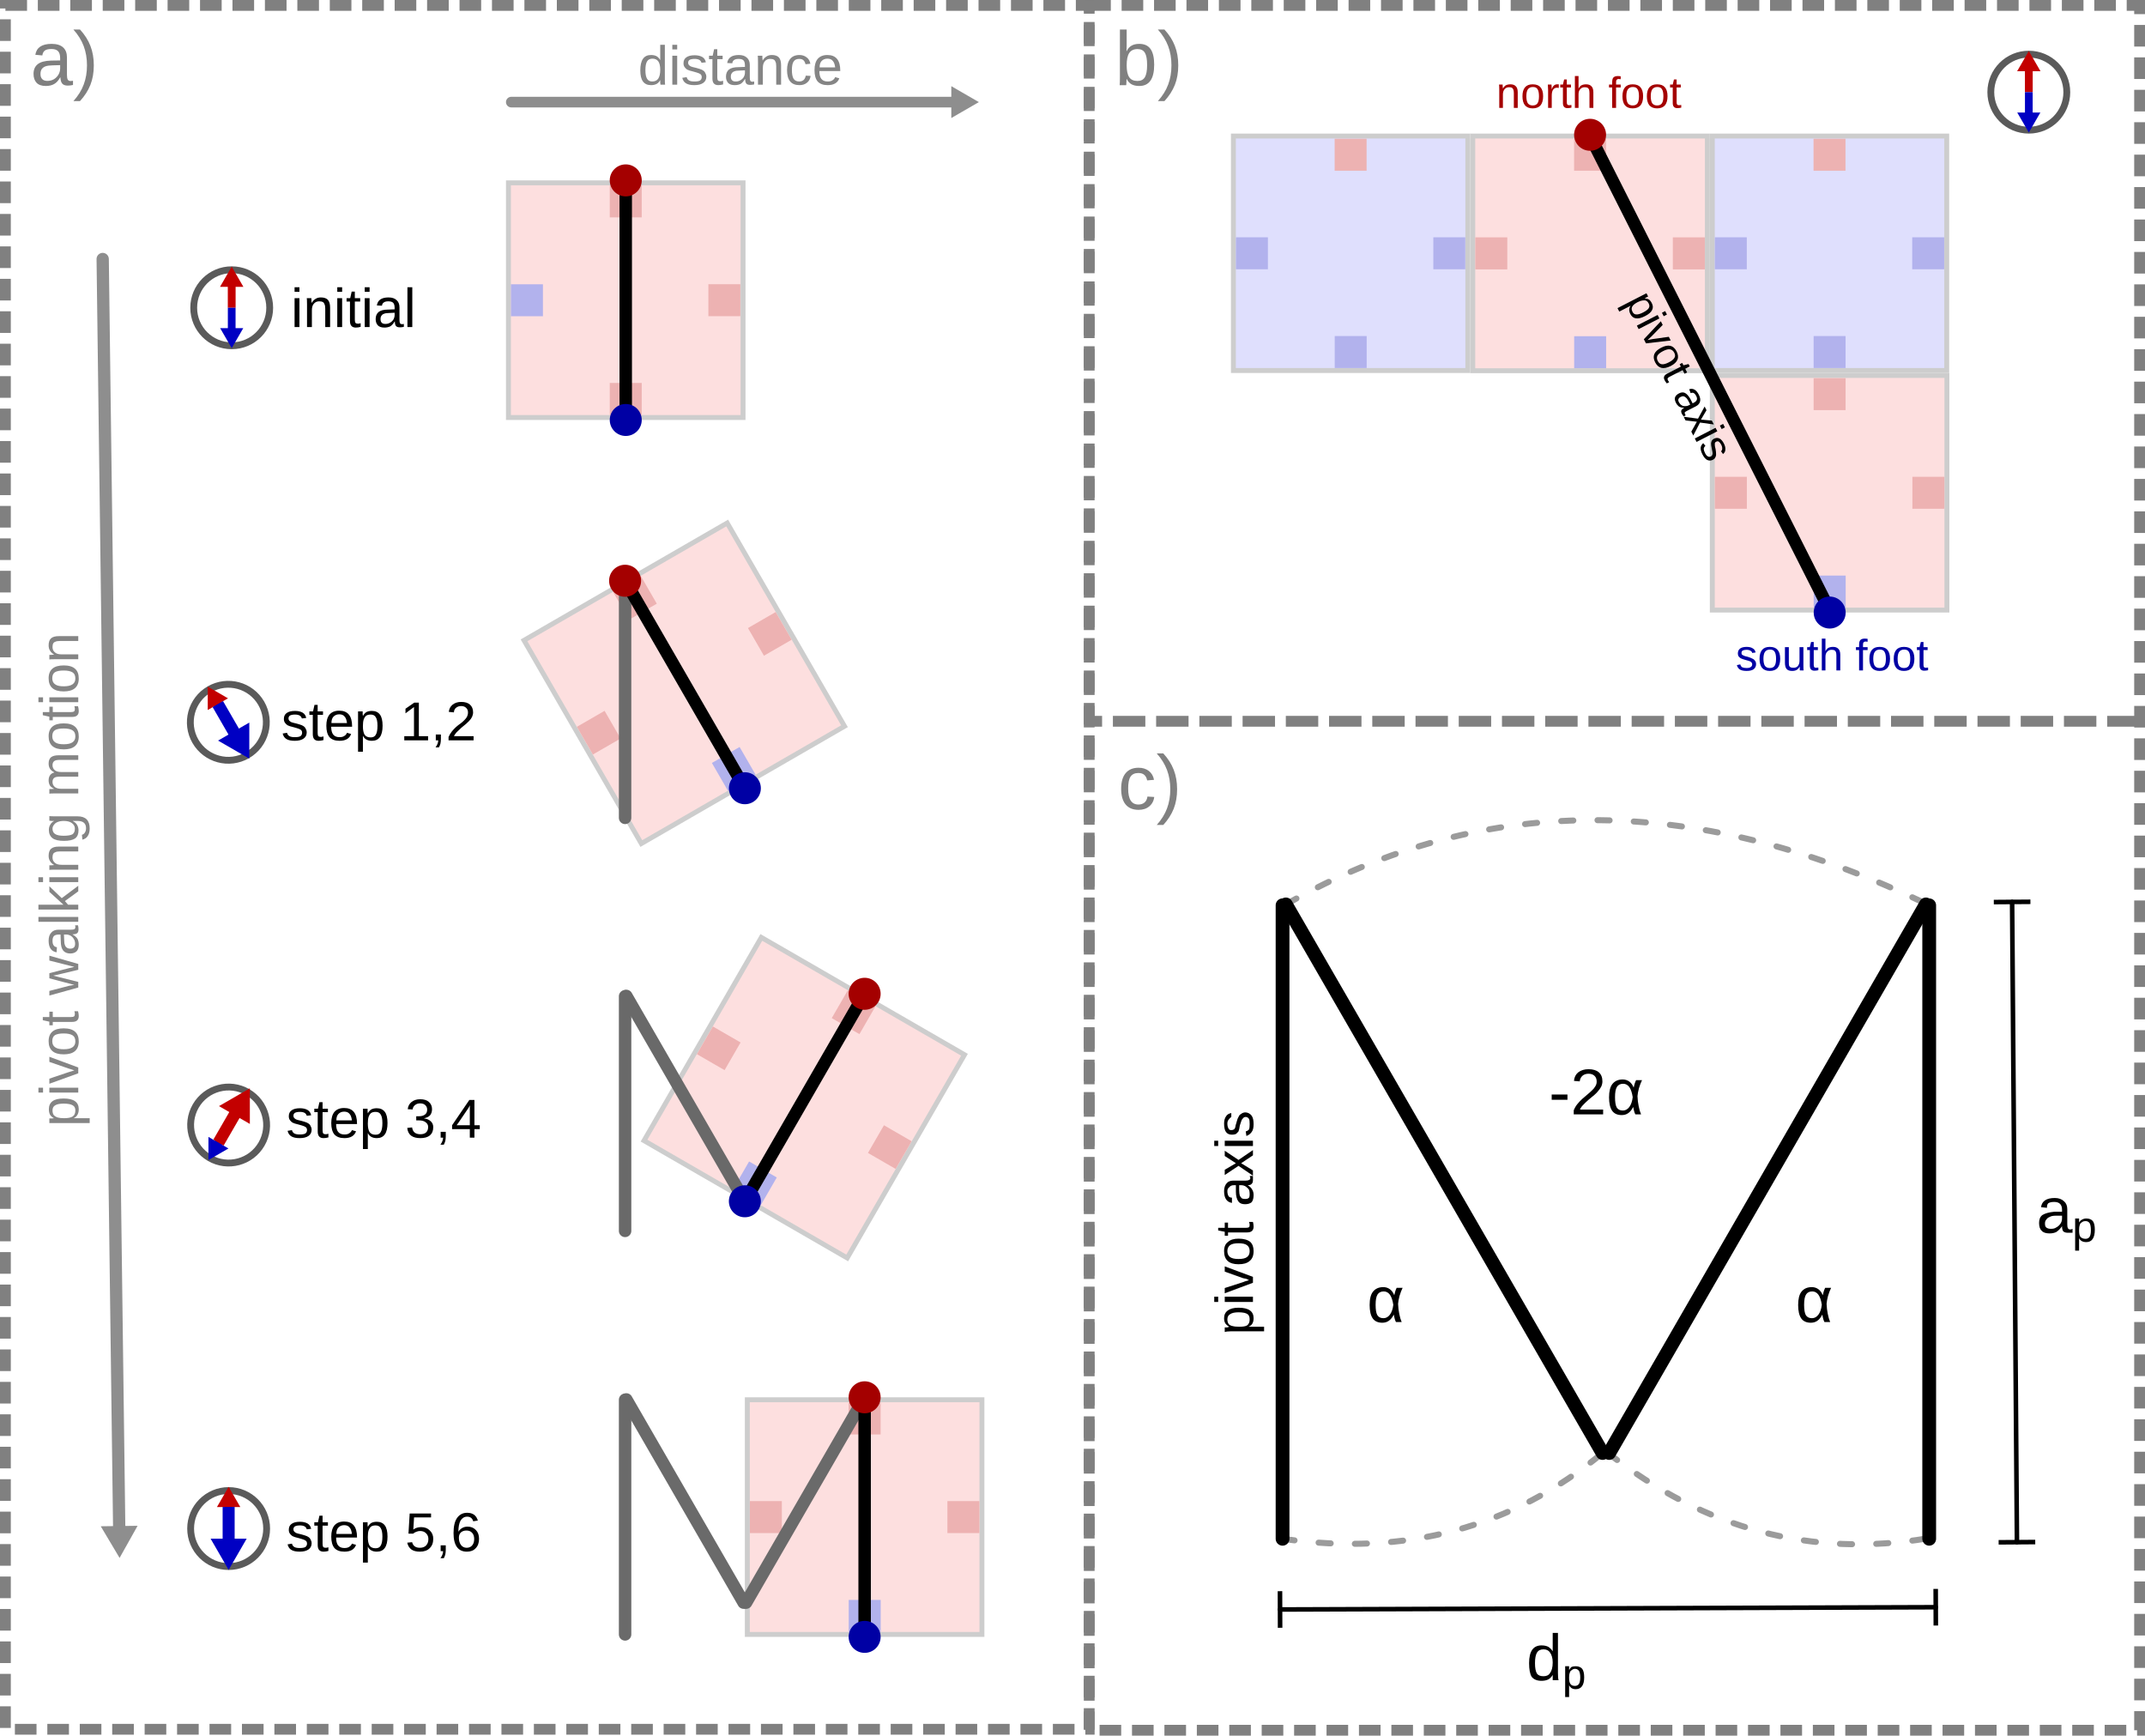
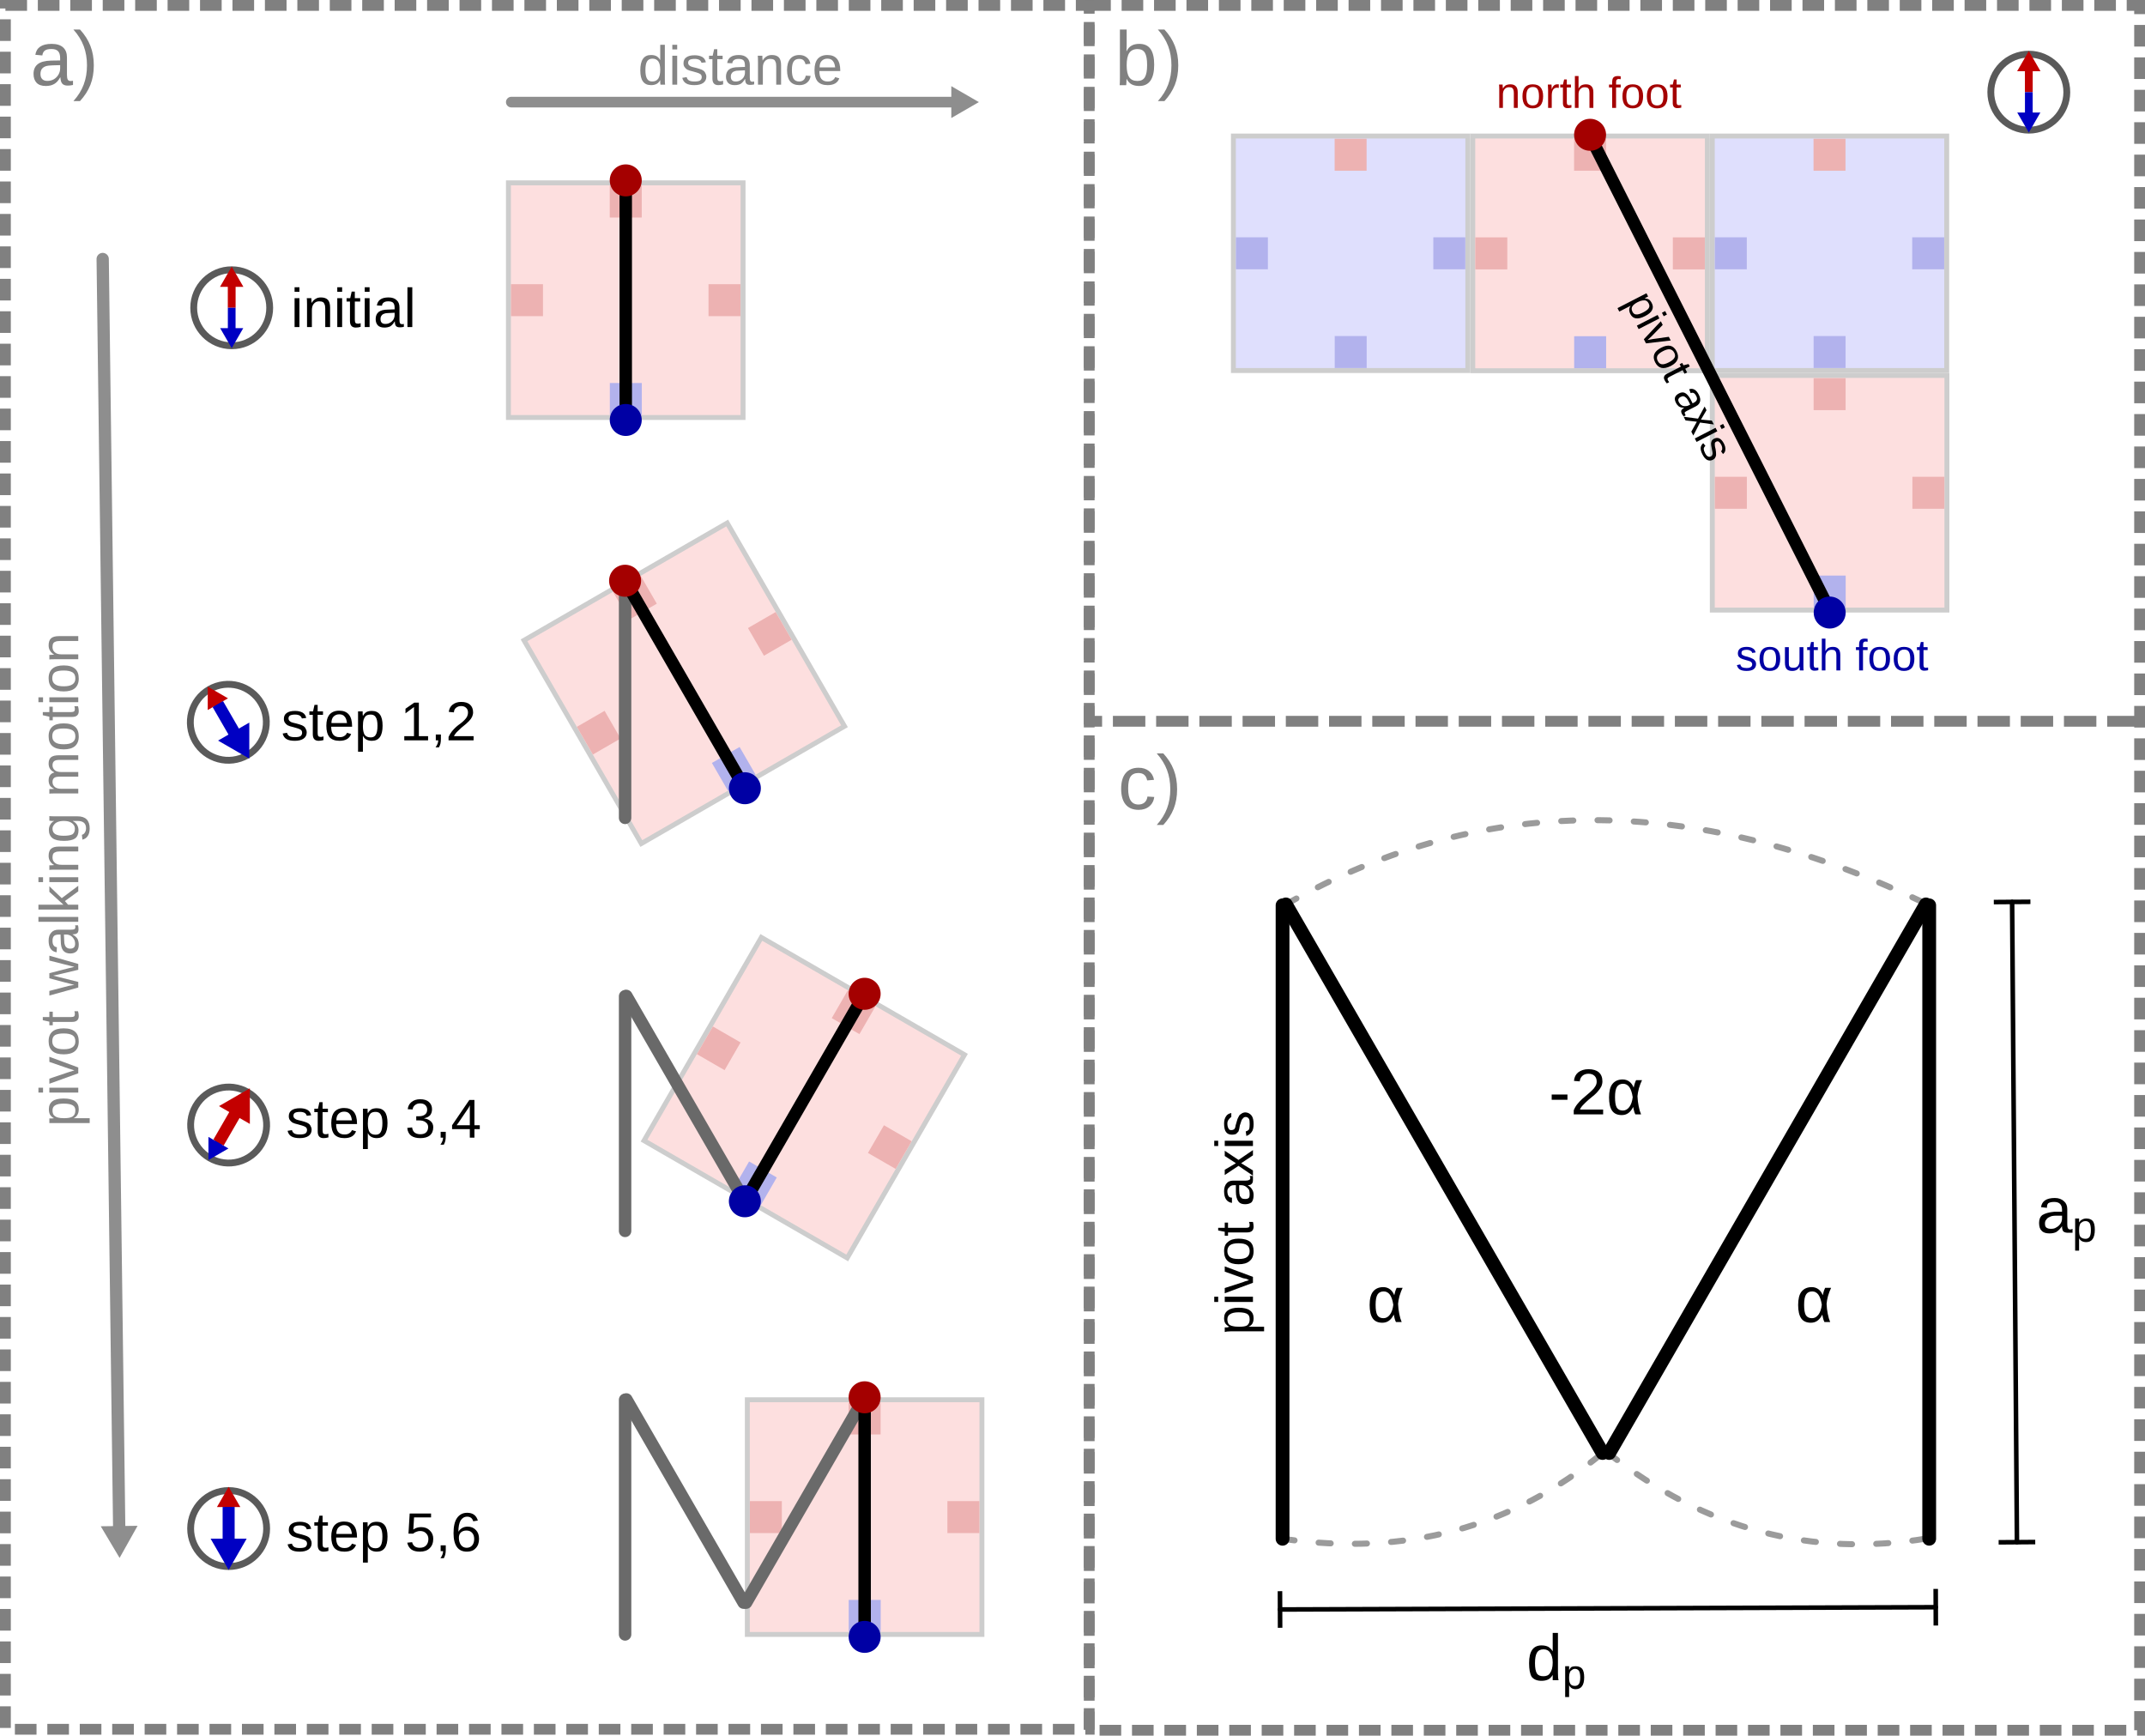
<svg xmlns="http://www.w3.org/2000/svg" width="137.941mm" height="111.6mm" viewBox="0 0 137.941 111.6" version="1.1" id="svg582">
  <defs id="defs579">
    <marker style="overflow:visible" id="marker39533" refX="0" refY="0" orient="auto" markerWidth="1" markerHeight="8" viewBox="0 0 1 8" preserveAspectRatio="xMidYMid">
      <path style="fill:none;stroke:context-stroke;stroke-width:1" d="M 0,4 V -4" id="path39531" />
    </marker>
    <marker style="overflow:visible" id="TriangleStart" refX="0" refY="0" orient="auto-start-reverse" markerWidth="2.595" markerHeight="3" viewBox="0 0 5.324 6.155" preserveAspectRatio="xMidYMid">
      <path transform="scale(0.5)" style="fill:context-stroke;fill-rule:evenodd;stroke:context-stroke;stroke-width:1pt" d="M 5.77,0 -2.88,5 V -5 Z" id="path135" />
    </marker>
    <marker style="overflow:visible" id="TriangleStart-1" refX="0" refY="0" orient="auto-start-reverse" markerWidth="3" markerHeight="3" viewBox="0 0 5.324 6.155" preserveAspectRatio="xMidYMid">
      <path transform="scale(0.5)" style="fill:context-stroke;fill-rule:evenodd;stroke:context-stroke;stroke-width:1pt" d="M 5.77,0 -2.88,5 V -5 Z" id="path135-2" />
    </marker>
    <marker style="overflow:visible" id="TriangleStart-3" refX="0" refY="0" orient="auto-start-reverse" markerWidth="3" markerHeight="3" viewBox="0 0 5.324 6.155" preserveAspectRatio="xMidYMid">
      <path transform="scale(0.5)" style="fill:context-stroke;fill-rule:evenodd;stroke:context-stroke;stroke-width:1pt" d="M 5.77,0 -2.88,5 V -5 Z" id="path135-6" />
    </marker>
    <marker style="overflow:visible" id="TriangleStart-1-7" refX="0" refY="0" orient="auto-start-reverse" markerWidth="3" markerHeight="3" viewBox="0 0 5.324 6.155" preserveAspectRatio="xMidYMid">
      <path transform="scale(0.5)" style="fill:context-stroke;fill-rule:evenodd;stroke:context-stroke;stroke-width:1pt" d="M 5.77,0 -2.88,5 V -5 Z" id="path135-2-5" />
    </marker>
    <marker style="overflow:visible" id="TriangleStart-3-9" refX="0" refY="0" orient="auto-start-reverse" markerWidth="3" markerHeight="3" viewBox="0 0 5.324 6.155" preserveAspectRatio="xMidYMid">
      <path transform="scale(0.5)" style="fill:context-stroke;fill-rule:evenodd;stroke:context-stroke;stroke-width:1pt" d="M 5.77,0 -2.88,5 V -5 Z" id="path135-6-1" />
    </marker>
    <marker style="overflow:visible" id="TriangleStart-1-7-2" refX="0" refY="0" orient="auto-start-reverse" markerWidth="3" markerHeight="3" viewBox="0 0 5.324 6.155" preserveAspectRatio="xMidYMid">
      <path transform="scale(0.5)" style="fill:context-stroke;fill-rule:evenodd;stroke:context-stroke;stroke-width:1pt" d="M 5.77,0 -2.88,5 V -5 Z" id="path135-2-5-7" />
    </marker>
    <marker style="overflow:visible" id="TriangleStart-1-7-25" refX="0" refY="0" orient="auto-start-reverse" markerWidth="3" markerHeight="3" viewBox="0 0 5.324 6.155" preserveAspectRatio="xMidYMid">
      <path transform="scale(0.5)" style="fill:context-stroke;fill-rule:evenodd;stroke:context-stroke;stroke-width:1pt" d="M 5.77,0 -2.88,5 V -5 Z" id="path135-2-5-4" />
    </marker>
    <marker style="overflow:visible" id="TriangleStart-3-7" refX="0" refY="0" orient="auto-start-reverse" markerWidth="3" markerHeight="3" viewBox="0 0 5.324 6.155" preserveAspectRatio="xMidYMid">
      <path transform="scale(0.5)" style="fill:context-stroke;fill-rule:evenodd;stroke:context-stroke;stroke-width:1pt" d="M 5.77,0 -2.88,5 V -5 Z" id="path135-6-4" />
    </marker>
    <marker style="overflow:visible" id="TriangleStart-0" refX="0" refY="0" orient="auto-start-reverse" markerWidth="2.595" markerHeight="3" viewBox="0 0 5.324 6.155" preserveAspectRatio="xMidYMid">
      <path transform="scale(0.5)" style="fill:context-stroke;fill-rule:evenodd;stroke:context-stroke;stroke-width:1pt" d="M 5.77,0 -2.88,5 V -5 Z" id="path135-7" />
    </marker>
    <marker style="overflow:visible" id="TriangleStart-1-8" refX="0" refY="0" orient="auto-start-reverse" markerWidth="3" markerHeight="3" viewBox="0 0 5.324 6.155" preserveAspectRatio="xMidYMid">
      <path transform="scale(0.5)" style="fill:context-stroke;fill-rule:evenodd;stroke:context-stroke;stroke-width:1pt" d="M 5.77,0 -2.88,5 V -5 Z" id="path135-2-6" />
    </marker>
    <rect x="575.823" y="8.122" width="28.757" height="30.628" id="rect14254-8-0" />
    <rect x="575.823" y="8.122" width="28.757" height="30.628" id="rect14254-8-0-7" />
    <rect x="575.823" y="8.122" width="28.757" height="30.628" id="rect14254-8-0-1" />
  </defs>
  <g id="layer1" style="opacity:1" transform="translate(-8.404208,10.74582)">
    <g id="g42631" transform="translate(-4.196447,-1.668381)">
      <g id="g5956" style="display:inline;opacity:1" transform="translate(70.56144,-35.02128)">
        <g id="g4746-9-1-2-0" transform="rotate(90,44.15202,46.81101)" style="opacity:0.302">
          <g id="g3873-5-36-9-6-9" transform="matrix(0,-0.2719861,0.2719861,0,29.17056,44.81489)">
            <rect style="fill:#9696fa;fill-opacity:1;stroke:#5a5a5a;stroke-width:1.165;stroke-opacity:1" id="rect234-3-0-4-6-1" width="55.428" height="55.428" x="22.082" y="10.522" />
            <rect style="fill:#c30000;fill-opacity:1;stroke:#c30000;stroke-width:1.165;stroke-opacity:1" id="rect1102-5-6-7-4-7" width="6.393" height="6.393" x="46.6" y="11.737" />
            <rect style="fill:#0000c3;fill-opacity:1;stroke:#0000c3;stroke-width:1.165;stroke-opacity:1" id="rect1102-3-6-2-8-9-7" width="6.393" height="6.393" x="23.264" y="35.04" />
            <rect style="fill:#0000c3;fill-opacity:1;stroke:#0100c3;stroke-width:1.165;stroke-opacity:1" id="rect1102-3-7-2-6-4-5-1" width="6.393" height="6.393" x="46.619" y="58.384" />
            <rect style="fill:#0000c3;fill-opacity:1;stroke:#0000c3;stroke-width:1.165;stroke-opacity:1" id="rect1102-6-9-1-5-0-1" width="6.393" height="6.393" x="69.933" y="35.04" />
          </g>
          <g id="g3873-5-3-8-0-4-5" transform="matrix(0,-0.2719861,0.2719861,0,29.17056,75.61178)">
            <rect style="fill:#9696fa;fill-opacity:1;stroke:#5a5a5a;stroke-width:1.165;stroke-opacity:1" id="rect234-3-6-7-3-8-9" width="55.428" height="55.428" x="22.082" y="10.522" />
            <rect style="fill:#c30000;fill-opacity:1;stroke:#c30000;stroke-width:1.165;stroke-opacity:1" id="rect1102-5-7-9-6-7-7" width="6.393" height="6.393" x="46.6" y="11.737" />
            <rect style="fill:#0000c3;fill-opacity:1;stroke:#0000c3;stroke-width:1.165;stroke-opacity:1" id="rect1102-3-6-5-2-1-1-7" width="6.393" height="6.393" x="23.264" y="35.04" />
            <rect style="fill:#0000c3;fill-opacity:1;stroke:#0100c3;stroke-width:1.165;stroke-opacity:1" id="rect1102-3-7-2-3-0-0-7-6" width="6.393" height="6.393" x="46.619" y="58.384" />
            <rect style="fill:#0000c3;fill-opacity:1;stroke:#0000c3;stroke-width:1.165;stroke-opacity:1" id="rect1102-6-9-5-2-6-2-7" width="6.393" height="6.393" x="69.933" y="35.04" />
          </g>
          <g id="g3873-3-3-7-3" transform="matrix(0,-0.2721945,0.2721945,0,44.56103,44.81937)">
            <rect style="fill:#fa9696;fill-opacity:1;stroke:#5a5a5a;stroke-width:1.165;stroke-opacity:1" id="rect234-7-2-2-6" width="55.428" height="55.428" x="22.082" y="10.522" />
            <rect style="fill:#c30000;fill-opacity:1;stroke:#c30000;stroke-width:1.165;stroke-opacity:1" id="rect1102-59-0-2-5" width="6.392" height="6.392" x="46.602" y="11.74" />
            <rect style="fill:#c30000;fill-opacity:1;stroke:#c30000;stroke-width:1.165;stroke-opacity:1" id="rect1102-3-2-6-6-6" width="6.392" height="6.392" x="23.267" y="35.042" />
            <rect style="fill:#0000c3;fill-opacity:1;stroke:#0100c3;stroke-width:1.165;stroke-opacity:1" id="rect1102-3-7-28-1-1-3" width="6.392" height="6.392" x="46.62" y="58.384" />
            <rect style="fill:#c30000;fill-opacity:1;stroke:#c30000;stroke-width:1.165;stroke-opacity:1" id="rect1102-6-97-5-0-9" width="6.392" height="6.392" x="69.934" y="35.042" />
          </g>
          <g id="g3873-6-3-5-6-4" transform="matrix(0,-0.2721945,0.2721945,0,29.16848,60.22371)">
            <rect style="fill:#fa9696;fill-opacity:1;stroke:#5a5a5a;stroke-width:1.165;stroke-opacity:1" id="rect234-2-6-4-1-8" width="55.428" height="55.428" x="22.082" y="10.522" />
            <rect style="fill:#c30000;fill-opacity:1;stroke:#c30000;stroke-width:1.165;stroke-opacity:1" id="rect1102-9-1-7-5-1" width="6.392" height="6.392" x="46.602" y="11.74" />
            <rect style="fill:#c30000;fill-opacity:1;stroke:#c30000;stroke-width:1.165;stroke-opacity:1" id="rect1102-3-1-2-6-9-2" width="6.392" height="6.392" x="23.267" y="35.042" />
            <rect style="fill:#0000c3;fill-opacity:1;stroke:#0100c3;stroke-width:1.165;stroke-opacity:1" id="rect1102-3-7-27-9-5-4-9" width="6.392" height="6.392" x="46.62" y="58.384" />
            <rect style="fill:#c30000;fill-opacity:1;stroke:#c30000;stroke-width:1.165;stroke-opacity:1" id="rect1102-6-0-3-6-9-3" width="6.392" height="6.392" x="69.934" y="35.042" />
          </g>
        </g>
        <g id="g5619">
          <path style="opacity:1;fill:none;fill-opacity:1;stroke:#000000;stroke-width:0.8;stroke-dasharray:none;stroke-opacity:1" d="M 44.294,34.692 59.698,65.171" id="path5611" />
          <circle style="opacity:1;fill:#0000a4;fill-opacity:1;stroke:none;stroke-width:0;stroke-dasharray:none" id="path3055-9-2" cx="59.703" cy="65.33" r="1.028" />
          <circle style="opacity:1;fill:#a40000;fill-opacity:1;stroke:none;stroke-width:0;stroke-dasharray:none" id="path3055-1" cx="44.294" cy="34.611" r="1.028" />
        </g>
      </g>
      <g id="g6699-8" transform="matrix(0.376992,0,0,0.376992,135.1898,-9.562228)">
        <circle style="fill:none;fill-opacity:1;stroke:#5a5a5a;stroke-width:1.165;stroke-opacity:1" id="path5840-8" cx="20.902" cy="17.005" r="6.482" />
        <path style="fill:none;fill-opacity:1;stroke:#c30000;stroke-width:1.33;stroke-dasharray:none;stroke-opacity:1;marker-start:url(#TriangleStart-0)" d="m 20.902,12.287 c 0,4.718 0,4.718 0,4.718" id="path6019-4" />
        <path style="fill:none;fill-opacity:1;stroke:#0000c3;stroke-width:1.315;stroke-dasharray:none;stroke-opacity:1;marker-start:url(#TriangleStart-1-8)" d="m 20.902,21.615 c 0,-4.61 0,-4.61 0,-4.61" id="path6019-7-3" />
      </g>
      <text xml:space="preserve" style="font-style:normal;font-variant:normal;font-weight:normal;font-stretch:normal;font-size:2.822px;font-family:Arial;-inkscape-font-specification:'Arial, Normal';font-variant-ligatures:normal;font-variant-caps:normal;font-variant-numeric:normal;font-variant-east-asian:normal;opacity:1;fill:#000000;fill-opacity:1;stroke:#8b8b8b;stroke-width:0;stroke-linecap:round;stroke-dasharray:none;stroke-opacity:1" x="62.64" y="-99.425" id="text36368-7-2" transform="rotate(62.81483)">
        <tspan id="tspan36366-1-7" style="font-style:normal;font-variant:normal;font-weight:normal;font-stretch:normal;font-size:2.822px;font-family:Arial;-inkscape-font-specification:'Arial, Normal';font-variant-ligatures:normal;font-variant-caps:normal;font-variant-numeric:normal;font-variant-east-asian:normal;fill:#000000;fill-opacity:1;stroke-width:0" x="62.64" y="-99.425">pivot axis</tspan>
      </text>
      <text xml:space="preserve" style="font-style:normal;font-variant:normal;font-weight:normal;font-stretch:normal;font-size:2.822px;font-family:Arial;-inkscape-font-specification:'Arial, Normal';font-variant-ligatures:normal;font-variant-caps:normal;font-variant-numeric:normal;font-variant-east-asian:normal;fill:#a40000;fill-opacity:1;stroke:#8b8b8b;stroke-width:0;stroke-linecap:round;stroke-dasharray:none;stroke-opacity:1" x="108.811" y="-2.141" id="text36368-7-26">
        <tspan id="tspan36366-1-1" style="font-style:normal;font-variant:normal;font-weight:normal;font-stretch:normal;font-size:2.822px;font-family:Arial;-inkscape-font-specification:'Arial, Normal';font-variant-ligatures:normal;font-variant-caps:normal;font-variant-numeric:normal;font-variant-east-asian:normal;fill:#a40000;fill-opacity:1;stroke-width:0" x="108.811" y="-2.141">north foot</tspan>
      </text>
      <text xml:space="preserve" style="font-style:normal;font-variant:normal;font-weight:normal;font-stretch:normal;font-size:2.822px;font-family:Arial;-inkscape-font-specification:'Arial, Normal';font-variant-ligatures:normal;font-variant-caps:normal;font-variant-numeric:normal;font-variant-east-asian:normal;fill:#0000a4;fill-opacity:1;stroke:#8b8b8b;stroke-width:0;stroke-linecap:round;stroke-dasharray:none;stroke-opacity:1" x="124.22" y="34.03" id="text36368-7-26-0">
        <tspan id="tspan36366-1-1-6" style="font-style:normal;font-variant:normal;font-weight:normal;font-stretch:normal;font-size:2.822px;font-family:Arial;-inkscape-font-specification:'Arial, Normal';font-variant-ligatures:normal;font-variant-caps:normal;font-variant-numeric:normal;font-variant-east-asian:normal;fill:#0000a4;fill-opacity:1;stroke-width:0" x="124.22" y="34.03">south foot</tspan>
      </text>
    </g>
    <rect style="opacity:1;fill:none;stroke:#808080;stroke-width:0.695;stroke-dasharray:1.391, 0.695;stroke-dashoffset:0;stroke-opacity:1" id="rect6196" width="69.697" height="110.841" x="8.752" y="-10.398" ry="0" />
    <g id="g42887">
      <g id="g5769" transform="translate(4.350742,4.153803)">
-         <g id="g3873-6-3-5-6-4-3" transform="matrix(0,0.2721945,-0.2721945,0,54.70184,-9.152888)" style="opacity:0.302">
+         <g id="g3873-6-3-5-6-4-3" transform="matrix(0.2721945,0,0,0.2721945,30.73975,-6.006352)" style="opacity:0.302">
          <rect style="fill:#fa9696;fill-opacity:1;stroke:#5a5a5a;stroke-width:1.165;stroke-opacity:1" id="rect234-2-6-4-1-8-6" width="55.428" height="55.428" x="22.082" y="10.522" />
          <rect style="fill:#c30000;fill-opacity:1;stroke:#c30000;stroke-width:1.165;stroke-opacity:1" id="rect1102-9-1-7-5-1-7" width="6.392" height="6.392" x="46.602" y="11.74" />
          <rect style="fill:#c30000;fill-opacity:1;stroke:#c30000;stroke-width:1.165;stroke-opacity:1" id="rect1102-3-1-2-6-9-2-5" width="6.392" height="6.392" x="23.267" y="35.042" />
          <rect style="fill:#0000c3;fill-opacity:1;stroke:#0100c3;stroke-width:1.165;stroke-opacity:1" id="rect1102-3-7-27-9-5-4-9-3" width="6.392" height="6.392" x="46.62" y="58.384" />
          <rect style="fill:#c30000;fill-opacity:1;stroke:#c30000;stroke-width:1.165;stroke-opacity:1" id="rect1102-6-0-3-6-9-3-5" width="6.392" height="6.392" x="69.934" y="35.042" />
        </g>
        <g id="g5609" style="display:inline;stroke-width:0.8;stroke-dasharray:none">
          <path style="opacity:1;fill:none;fill-opacity:1;stroke:#000000;stroke-width:0.8;stroke-dasharray:none;stroke-opacity:1" d="M 42.722,16.979 V 32.066" id="path4305" transform="translate(1.571937,-20.12079)" />
          <circle style="opacity:1;fill:#0000a4;fill-opacity:1;stroke:none;stroke-width:0.8;stroke-dasharray:none" id="path3055-9" cx="44.294" cy="12.104" r="1.028" />
          <circle style="opacity:1;fill:#a40000;fill-opacity:1;stroke:none;stroke-width:0.8;stroke-dasharray:none" id="path3055" cx="44.294" cy="-3.301" r="1.029" />
        </g>
      </g>
      <g id="g5769-2" transform="translate(4.30896,29.89691)">
        <g id="g3873-6-3-5-6-4-3-5" transform="matrix(0.2357274,-0.1360973,0.1360973,0.2357274,31.15694,1.054445)" style="opacity:0.302">
          <rect style="fill:#fa9696;fill-opacity:1;stroke:#5a5a5a;stroke-width:1.165;stroke-opacity:1" id="rect234-2-6-4-1-8-6-4" width="55.428" height="55.428" x="22.082" y="10.522" />
          <rect style="fill:#c30000;fill-opacity:1;stroke:#c30000;stroke-width:1.165;stroke-opacity:1" id="rect1102-9-1-7-5-1-7-7" width="6.392" height="6.392" x="46.602" y="11.74" />
          <rect style="fill:#c30000;fill-opacity:1;stroke:#c30000;stroke-width:1.165;stroke-opacity:1" id="rect1102-3-1-2-6-9-2-5-4" width="6.392" height="6.392" x="23.267" y="35.042" />
          <rect style="fill:#0000c3;fill-opacity:1;stroke:#0100c3;stroke-width:1.165;stroke-opacity:1" id="rect1102-3-7-27-9-5-4-9-3-4" width="6.392" height="6.392" x="46.62" y="58.384" />
          <rect style="fill:#c30000;fill-opacity:1;stroke:#c30000;stroke-width:1.165;stroke-opacity:1" id="rect1102-6-0-3-6-9-3-5-3" width="6.392" height="6.392" x="69.934" y="35.042" />
        </g>
        <path style="display:inline;opacity:1;fill:none;fill-opacity:1;stroke:#6b6b6b;stroke-width:0.8;stroke-linecap:round;stroke-dasharray:none;stroke-opacity:1" d="M 42.722,16.979 V 32.066" id="path4305-7" transform="translate(1.571937,-20.12079)" />
        <g id="g5609-0-8" style="display:inline;stroke-width:0.8;stroke-dasharray:none" transform="rotate(-30,44.29363,-3.300751)">
          <path style="opacity:1;fill:none;fill-opacity:1;stroke:#000000;stroke-width:0.8;stroke-dasharray:none;stroke-opacity:1" d="M 42.722,16.979 V 32.066" id="path4305-7-8" transform="translate(1.571937,-20.12079)" />
          <circle style="opacity:1;fill:#0000a4;fill-opacity:1;stroke:none;stroke-width:0.8;stroke-dasharray:none" id="path3055-9-8-4" cx="44.294" cy="12.104" r="1.028" />
          <circle style="opacity:1;fill:#a40000;fill-opacity:1;stroke:none;stroke-width:0.8;stroke-dasharray:none" id="path3055-6-3" cx="44.294" cy="-3.301" r="1.029" />
        </g>
      </g>
      <g id="g5769-2-0" transform="translate(4.30896,56.4541)">
        <g id="g3873-6-3-5-6-4-3-5-4" transform="matrix(0.2357274,0.1360973,-0.1360973,0.2357274,49.28194,-12.41065)" style="opacity:0.302">
          <rect style="fill:#fa9696;fill-opacity:1;stroke:#5a5a5a;stroke-width:1.165;stroke-opacity:1" id="rect234-2-6-4-1-8-6-4-8" width="55.428" height="55.428" x="22.082" y="10.522" />
          <rect style="fill:#c30000;fill-opacity:1;stroke:#c30000;stroke-width:1.165;stroke-opacity:1" id="rect1102-9-1-7-5-1-7-7-7" width="6.392" height="6.392" x="46.602" y="11.74" />
          <rect style="fill:#c30000;fill-opacity:1;stroke:#c30000;stroke-width:1.165;stroke-opacity:1" id="rect1102-3-1-2-6-9-2-5-4-1" width="6.392" height="6.392" x="23.267" y="35.042" />
          <rect style="fill:#0000c3;fill-opacity:1;stroke:#0100c3;stroke-width:1.165;stroke-opacity:1" id="rect1102-3-7-27-9-5-4-9-3-4-7" width="6.392" height="6.392" x="46.62" y="58.384" />
          <rect style="fill:#c30000;fill-opacity:1;stroke:#c30000;stroke-width:1.165;stroke-opacity:1" id="rect1102-6-0-3-6-9-3-5-3-2" width="6.392" height="6.392" x="69.934" y="35.042" />
        </g>
        <path style="display:inline;opacity:1;fill:none;fill-opacity:1;stroke:#696969;stroke-width:0.8;stroke-linecap:round;stroke-dasharray:none;stroke-opacity:1" d="M 42.722,16.979 V 32.066" id="path4305-7-2" transform="translate(1.571936,-20.12079)" />
        <path style="display:inline;opacity:1;fill:none;fill-opacity:1;stroke:#696969;stroke-width:0.8;stroke-linecap:round;stroke-dasharray:none;stroke-opacity:1" d="M 42.722,16.979 V 32.066" id="path4305-7-8-0" transform="rotate(-30,5.96176,3.826369)" />
        <g id="g5609-0-8-0-5" style="display:inline;stroke-width:0.8;stroke-dasharray:none" transform="rotate(30,51.9958,25.44415)">
          <path style="opacity:1;fill:none;fill-opacity:1;stroke:#000000;stroke-width:0.8;stroke-dasharray:none;stroke-opacity:1" d="M 42.722,16.979 V 32.066" id="path4305-7-8-6-9" transform="translate(1.571937,-20.12079)" />
          <circle style="opacity:1;fill:#0000a4;fill-opacity:1;stroke:none;stroke-width:0.8;stroke-dasharray:none" id="path3055-9-8-4-8-4" cx="44.294" cy="12.104" r="1.028" />
          <circle style="opacity:1;fill:#a40000;fill-opacity:1;stroke:none;stroke-width:0.8;stroke-dasharray:none" id="path3055-6-3-9-9" cx="44.294" cy="-3.301" r="1.029" />
        </g>
      </g>
      <g id="g5769-2-7" transform="translate(4.30896,82.39892)">
        <g id="g3873-6-3-5-6-4-3-5-1" transform="matrix(0.2721945,0,0,0.2721945,46.14366,-6.006353)" style="opacity:0.302">
          <rect style="fill:#fa9696;fill-opacity:1;stroke:#5a5a5a;stroke-width:1.165;stroke-opacity:1" id="rect234-2-6-4-1-8-6-4-1" width="55.428" height="55.428" x="22.082" y="10.522" />
          <rect style="fill:#c30000;fill-opacity:1;stroke:#c30000;stroke-width:1.165;stroke-opacity:1" id="rect1102-9-1-7-5-1-7-7-5" width="6.392" height="6.392" x="46.602" y="11.74" />
          <rect style="fill:#c30000;fill-opacity:1;stroke:#c30000;stroke-width:1.165;stroke-opacity:1" id="rect1102-3-1-2-6-9-2-5-4-9" width="6.392" height="6.392" x="23.267" y="35.042" />
          <rect style="fill:#0000c3;fill-opacity:1;stroke:#0100c3;stroke-width:1.165;stroke-opacity:1" id="rect1102-3-7-27-9-5-4-9-3-4-77" width="6.392" height="6.392" x="46.62" y="58.384" />
          <rect style="fill:#c30000;fill-opacity:1;stroke:#c30000;stroke-width:1.165;stroke-opacity:1" id="rect1102-6-0-3-6-9-3-5-3-6" width="6.392" height="6.392" x="69.934" y="35.042" />
        </g>
        <path style="display:inline;opacity:1;fill:none;fill-opacity:1;stroke:#6a6a6a;stroke-width:0.8;stroke-linecap:round;stroke-dasharray:none;stroke-opacity:1" d="M 42.722,16.979 V 32.066" id="path4305-7-6" transform="translate(1.571936,-20.12079)" />
        <path style="display:inline;opacity:1;fill:none;fill-opacity:1;stroke:#6a6a6a;stroke-width:0.8;stroke-linecap:round;stroke-dasharray:none;stroke-opacity:1" d="M 42.722,16.979 V 32.066" id="path4305-7-8-4" transform="rotate(-30,5.961761,3.82637)" />
        <path style="display:inline;opacity:1;fill:none;fill-opacity:1;stroke:#6a6a6a;stroke-width:0.8;stroke-linecap:round;stroke-dasharray:none;stroke-opacity:1" d="M 42.722,16.979 V 32.066" id="path4305-7-8-6-3" transform="rotate(30,88.75573,38.43781)" />
        <g id="g5609-0-8-2-8" style="display:inline;stroke-width:0.8;stroke-dasharray:none" transform="translate(15.40434)">
          <path style="opacity:1;fill:none;fill-opacity:1;stroke:#000000;stroke-width:0.8;stroke-dasharray:none;stroke-opacity:1" d="M 42.722,16.979 V 32.066" id="path4305-7-8-66-8" transform="translate(1.571937,-20.12079)" />
          <circle style="opacity:1;fill:#0000a4;fill-opacity:1;stroke:none;stroke-width:0.8;stroke-dasharray:none" id="path3055-9-8-4-4-5" cx="44.294" cy="12.104" r="1.028" />
          <circle style="opacity:1;fill:#a40000;fill-opacity:1;stroke:none;stroke-width:0.8;stroke-dasharray:none" id="path3055-6-3-95-0" cx="44.294" cy="-3.301" r="1.029" />
        </g>
      </g>
      <path style="fill:#000000;stroke:#8e8e8e;stroke-width:0.683;stroke-linecap:round;stroke-dasharray:none;stroke-opacity:1;marker-end:url(#TriangleStart)" d="M 41.284,-4.181 H 70.171" id="path34393" />
      <path style="fill:#000000;stroke:#8e8e8e;stroke-width:0.79;stroke-linecap:round;stroke-opacity:1;marker-end:url(#TriangleStart)" d="M 15.008,5.908 16.077,88.058" id="path34395" />
      <text xml:space="preserve" style="font-style:normal;font-variant:normal;font-weight:normal;font-stretch:normal;font-size:3.529px;font-family:Arial;-inkscape-font-specification:'Arial, Normal';font-variant-ligatures:normal;font-variant-caps:normal;font-variant-numeric:normal;font-variant-east-asian:normal;fill:#858585;fill-opacity:1;stroke:#8b8b8b;stroke-width:0;stroke-linecap:round;stroke-dasharray:none;stroke-opacity:1" x="49.425" y="-5.305" id="text34669" transform="scale(1.000293,0.9997071)">
        <tspan id="tspan34667" style="font-style:normal;font-variant:normal;font-weight:normal;font-stretch:normal;font-size:3.529px;font-family:Arial;-inkscape-font-specification:'Arial, Normal';font-variant-ligatures:normal;font-variant-caps:normal;font-variant-numeric:normal;font-variant-east-asian:normal;fill:#858585;fill-opacity:1;stroke:#8b8b8b;stroke-width:0;stroke-dasharray:none;stroke-opacity:1" x="49.425" y="-5.305">distance</tspan>
      </text>
      <text xml:space="preserve" style="font-style:normal;font-variant:normal;font-weight:normal;font-stretch:normal;font-size:3.528px;font-family:Arial;-inkscape-font-specification:'Arial, Normal';font-variant-ligatures:normal;font-variant-caps:normal;font-variant-numeric:normal;font-variant-east-asian:normal;fill:#858585;fill-opacity:1;stroke:#8b8b8b;stroke-width:0;stroke-linecap:round;stroke-dasharray:none;stroke-opacity:1" x="-61.701" y="13.437" id="text34669-6" transform="rotate(-90)">
        <tspan id="tspan34667-1" style="font-style:normal;font-variant:normal;font-weight:normal;font-stretch:normal;font-size:3.528px;font-family:Arial;-inkscape-font-specification:'Arial, Normal';font-variant-ligatures:normal;font-variant-caps:normal;font-variant-numeric:normal;font-variant-east-asian:normal;fill:#858585;fill-opacity:1;stroke:#8b8b8b;stroke-width:0;stroke-dasharray:none;stroke-opacity:1" x="-61.701" y="13.437">pivot walking motion</tspan>
      </text>
      <g id="g6699-3-0" transform="matrix(0.3264846,0.188496,-0.188496,0.3264846,19.48857,52.10085)" style="opacity:1">
        <circle style="fill:none;fill-opacity:1;stroke:#5a5a5a;stroke-width:1.165;stroke-opacity:1" id="path5840-5-9" cx="20.902" cy="17.005" r="6.482" />
        <path style="fill:none;fill-opacity:1;stroke:#0000c3;stroke-width:1.315;stroke-dasharray:none;stroke-opacity:1;marker-start:url(#TriangleStart-1-7-2)" d="m 20.902,21.615 c 0,-4.61 0,-4.61 0,-4.61" id="path6019-7-2-6" />
        <path style="opacity:1;fill:none;fill-opacity:1;stroke:#c30000;stroke-width:2.026;stroke-dasharray:none;stroke-opacity:1;marker-start:url(#TriangleStart-3-9)" d="m 20.902,13.279 c 0,7.187 0,7.187 0,7.187" id="path6019-6-3" />
      </g>
      <g id="g6699-3-0-1" transform="matrix(0.376992,0,0,0.376992,15.22754,81.12675)" style="opacity:1">
        <circle style="fill:none;fill-opacity:1;stroke:#5a5a5a;stroke-width:1.165;stroke-opacity:1" id="path5840-5-9-8" cx="20.902" cy="17.005" r="6.482" />
        <path style="opacity:1;fill:none;fill-opacity:1;stroke:#c30000;stroke-width:1.33;stroke-dasharray:none;stroke-opacity:1;marker-start:url(#TriangleStart-3-7)" d="m 20.902,12.189 c -1e-6,4.718 -1e-6,4.718 -1e-6,4.718" id="path6019-6-4" />
        <path style="opacity:1;fill:none;fill-opacity:1;stroke:#0000c3;stroke-width:2.05;stroke-dasharray:none;stroke-opacity:1;marker-start:url(#TriangleStart-1-7-25)" d="m 20.902,20.507 c 0,-7.19 0,-7.19 0,-7.19" id="path6019-7-2-3" />
      </g>
      <g id="g6699-3" transform="matrix(0.3264846,-0.188496,0.188496,0.3264846,13.05847,34.08385)" style="opacity:1">
        <circle style="fill:none;fill-opacity:1;stroke:#5a5a5a;stroke-width:1.165;stroke-opacity:1" id="path5840-5" r="6.482" cy="17.005" cx="20.902" />
        <path style="fill:none;fill-opacity:1;stroke:#c30000;stroke-width:1.33;stroke-dasharray:none;stroke-opacity:1;marker-start:url(#TriangleStart-3)" d="m 20.901,12.287 c 0,4.718 0,4.718 0,4.718" id="path6019-6" />
        <path style="fill:none;fill-opacity:1;stroke:#0000c3;stroke-width:2.05;stroke-dasharray:none;stroke-opacity:1;marker-start:url(#TriangleStart-1-7)" d="m 20.901,20.606 c 0,-7.19 0,-7.19 0,-7.19" id="path6019-7-2" />
      </g>
      <g id="g6699" transform="matrix(0.376992,0,0,0.376992,15.42505,2.632181)" style="opacity:1">
        <circle style="fill:none;fill-opacity:1;stroke:#5a5a5a;stroke-width:1.165;stroke-opacity:1" id="path5840" cx="20.902" cy="17.005" r="6.482" />
        <path style="fill:none;fill-opacity:1;stroke:#c30000;stroke-width:1.33;stroke-dasharray:none;stroke-opacity:1;marker-start:url(#TriangleStart)" d="m 20.902,12.287 c 0,4.718 0,4.718 0,4.718" id="path6019" />
        <path style="fill:none;fill-opacity:1;stroke:#0000c3;stroke-width:1.315;stroke-dasharray:none;stroke-opacity:1;marker-start:url(#TriangleStart-1)" d="m 20.902,21.615 c 0,-4.61 0,-4.61 0,-4.61" id="path6019-7" />
      </g>
      <text xml:space="preserve" style="font-style:normal;font-variant:normal;font-weight:normal;font-stretch:normal;font-size:3.528px;font-family:Arial;-inkscape-font-specification:'Arial, Normal';font-variant-ligatures:normal;font-variant-caps:normal;font-variant-numeric:normal;font-variant-east-asian:normal;fill:#000000;fill-opacity:1;stroke:#8b8b8b;stroke-width:0;stroke-linecap:round;stroke-dasharray:none;stroke-opacity:1" x="27.115" y="10.285" id="text36368">
        <tspan id="tspan36366" style="fill:#000000;fill-opacity:1;stroke-width:0" x="27.115" y="10.285">initial </tspan>
      </text>
      <text xml:space="preserve" style="font-style:normal;font-variant:normal;font-weight:normal;font-stretch:normal;font-size:3.528px;font-family:Arial;-inkscape-font-specification:'Arial, Normal';font-variant-ligatures:normal;font-variant-caps:normal;font-variant-numeric:normal;font-variant-east-asian:normal;fill:#000000;fill-opacity:1;stroke:#8b8b8b;stroke-width:0;stroke-linecap:round;stroke-dasharray:none;stroke-opacity:1" x="26.489" y="36.856" id="text36368-6">
        <tspan id="tspan36366-5" style="fill:#000000;fill-opacity:1;stroke-width:0" x="26.489" y="36.856">step 1,2 </tspan>
      </text>
      <text xml:space="preserve" style="font-style:normal;font-variant:normal;font-weight:normal;font-stretch:normal;font-size:3.528px;font-family:Arial;-inkscape-font-specification:'Arial, Normal';font-variant-ligatures:normal;font-variant-caps:normal;font-variant-numeric:normal;font-variant-east-asian:normal;fill:#000000;fill-opacity:1;stroke:#8b8b8b;stroke-width:0;stroke-linecap:round;stroke-dasharray:none;stroke-opacity:1" x="26.806" y="62.402" id="text36368-6-6">
        <tspan id="tspan36366-5-9" style="fill:#000000;fill-opacity:1;stroke-width:0" x="26.806" y="62.402">step 3,4 </tspan>
      </text>
      <text xml:space="preserve" style="font-style:normal;font-variant:normal;font-weight:normal;font-stretch:normal;font-size:3.528px;font-family:Arial;-inkscape-font-specification:'Arial, Normal';font-variant-ligatures:normal;font-variant-caps:normal;font-variant-numeric:normal;font-variant-east-asian:normal;fill:#000000;fill-opacity:1;stroke:#8b8b8b;stroke-width:0;stroke-linecap:round;stroke-dasharray:none;stroke-opacity:1" x="26.806" y="88.993" id="text36368-6-6-3">
        <tspan id="tspan36366-5-9-7" style="fill:#000000;fill-opacity:1;stroke-width:0" x="26.806" y="88.993">step 5,6 </tspan>
      </text>
    </g>
    <g id="g38507" transform="matrix(2.699612,0,0,2.699612,-329.8407,-167.5501)" style="stroke:#000000;stroke-width:0.328;stroke-dasharray:none;stroke-opacity:1">
      <path style="opacity:1;fill:none;fill-opacity:1;stroke:#9b9b9b;stroke-width:0.395;stroke-linecap:round;stroke-dasharray:0.791, 1.582;stroke-dashoffset:0;stroke-opacity:1" d="m 123.23,54.428 c 13.316,-7.597 27.365,-7.103 42.061,0.059" id="path38688" transform="matrix(0.3643513,0,0,0.3643513,111.0259,59.79408)" />
      <path style="opacity:1;fill:none;fill-opacity:1;stroke:#9b9b9b;stroke-width:0.144;stroke-linecap:round;stroke-dasharray:0.288, 0.576;stroke-dashoffset:0;stroke-opacity:1" d="m 155.846,94.734 c 2.94,0.424 5.475,-0.271 7.623,-2.043" id="path38688-2" transform="translate(-4.1596767e-6)" />
      <path style="opacity:1;fill:none;fill-opacity:1;stroke:#9b9b9b;stroke-width:0.144;stroke-linecap:round;stroke-dasharray:0.288, 0.576;stroke-dashoffset:0;stroke-opacity:1" d="m 163.587,92.682 c 2.334,1.837 4.877,2.503 7.623,2.042" id="path38688-2-6" transform="translate(-4.1596767e-6)" />
      <path style="display:inline;fill:none;fill-opacity:1;stroke:#000000;stroke-width:0.328;stroke-linecap:round;stroke-dasharray:none;stroke-opacity:1" d="M 155.846,79.646 V 94.734" id="path4305-7-6-1" />
      <path style="display:inline;opacity:1;fill:none;fill-opacity:1;stroke:#000000;stroke-width:0.328;stroke-linecap:round;stroke-dasharray:none;stroke-opacity:1" d="M 42.722,16.979 V 32.066" id="path4305-7-8-66-8-0" transform="translate(128.5279,62.66787)" />
      <path style="display:inline;fill:none;fill-opacity:1;stroke:#000000;stroke-width:0.328;stroke-linecap:round;stroke-dasharray:none;stroke-opacity:1" d="m 155.925,79.625 7.544,13.066" id="path4305-7-8-4-4" />
      <path style="display:inline;fill:none;fill-opacity:1;stroke:#000000;stroke-width:0.328;stroke-linecap:round;stroke-dasharray:none;stroke-opacity:1" d="m 171.171,79.625 -7.544,13.066" id="path4305-7-8-6-3-9" />
      <text xml:space="preserve" style="font-style:normal;font-variant:normal;font-weight:normal;font-stretch:normal;font-size:4.233px;font-family:Arial;-inkscape-font-specification:'Arial, Normal';font-variant-ligatures:normal;font-variant-caps:normal;font-variant-numeric:normal;font-variant-east-asian:normal;opacity:1;fill:#000000;fill-opacity:1;stroke:#6c6c6c;stroke-width:0;stroke-linecap:round;stroke-dasharray:none;stroke-dashoffset:0;stroke-opacity:1" x="128.534" y="81.726" id="text38906" transform="matrix(0.3643513,0,0,0.3643513,111.0259,59.79408)">
        <tspan id="tspan38904" style="font-style:normal;font-variant:normal;font-weight:normal;font-stretch:normal;font-size:4.233px;font-family:Arial;-inkscape-font-specification:'Arial, Normal';font-variant-ligatures:normal;font-variant-caps:normal;font-variant-numeric:normal;font-variant-east-asian:normal;fill:#000000;fill-opacity:1;stroke-width:0;stroke-dasharray:none;stroke-dashoffset:0" x="128.534" y="81.726">α</tspan>
      </text>
      <text xml:space="preserve" style="font-style:normal;font-variant:normal;font-weight:normal;font-stretch:normal;font-size:4.233px;font-family:Arial;-inkscape-font-specification:'Arial, Normal';font-variant-ligatures:normal;font-variant-caps:normal;font-variant-numeric:normal;font-variant-east-asian:normal;opacity:1;fill:#000000;fill-opacity:1;stroke:#6c6c6c;stroke-width:0;stroke-linecap:round;stroke-dasharray:none;stroke-dashoffset:0;stroke-opacity:1" x="156.55" y="81.726" id="text38906-9" transform="matrix(0.3643513,0,0,0.3643513,111.0259,59.79408)">
        <tspan id="tspan38904-5" style="font-style:normal;font-variant:normal;font-weight:normal;font-stretch:normal;font-size:4.233px;font-family:Arial;-inkscape-font-specification:'Arial, Normal';font-variant-ligatures:normal;font-variant-caps:normal;font-variant-numeric:normal;font-variant-east-asian:normal;fill:#000000;fill-opacity:1;stroke-width:0;stroke-dasharray:none;stroke-dashoffset:0" x="156.55" y="81.726">α</tspan>
      </text>
      <text xml:space="preserve" style="font-style:normal;font-variant:normal;font-weight:normal;font-stretch:normal;font-size:4.233px;font-family:Arial;-inkscape-font-specification:'Arial, Normal';font-variant-ligatures:normal;font-variant-caps:normal;font-variant-numeric:normal;font-variant-east-asian:normal;opacity:1;fill:#000000;fill-opacity:1;stroke:#6c6c6c;stroke-width:0;stroke-linecap:round;stroke-dasharray:none;stroke-dashoffset:0;stroke-opacity:1" x="140.423" y="68.153" id="text38906-6" transform="matrix(0.3643513,0,0,0.3643513,111.0259,59.79408)">
        <tspan id="tspan38904-4" style="font-style:normal;font-variant:normal;font-weight:normal;font-stretch:normal;font-size:4.233px;font-family:Arial;-inkscape-font-specification:'Arial, Normal';font-variant-ligatures:normal;font-variant-caps:normal;font-variant-numeric:normal;font-variant-east-asian:normal;fill:#000000;fill-opacity:1;stroke-width:0;stroke-dasharray:none;stroke-dashoffset:0" x="140.423" y="68.153">-2α</tspan>
      </text>
      <path style="fill:none;fill-opacity:1;stroke:#000000;stroke-width:0.109;stroke-linecap:round;stroke-dasharray:none;stroke-dashoffset:0;stroke-opacity:1;marker-start:url(#marker39533);marker-end:url(#marker39533)" d="m 173.225,79.566 0.115,15.249" id="path39146" />
      <text xml:space="preserve" style="font-style:normal;font-variant:normal;font-weight:normal;font-stretch:normal;font-size:1.542px;font-family:Arial;-inkscape-font-specification:'Arial, Normal';font-variant-ligatures:normal;font-variant-caps:normal;font-variant-numeric:normal;font-variant-east-asian:normal;fill:#000000;fill-opacity:1;stroke:none;stroke-width:0;stroke-linecap:round;stroke-dasharray:none;stroke-dashoffset:0;stroke-opacity:1" x="173.805" y="87.446" id="text40573">
        <tspan id="tspan40571" style="font-style:normal;font-variant:normal;font-weight:normal;font-stretch:normal;font-size:1.542px;font-family:Arial;-inkscape-font-specification:'Arial, Normal';font-variant-ligatures:normal;font-variant-caps:normal;font-variant-numeric:normal;font-variant-east-asian:normal;fill:#000000;fill-opacity:1;stroke:none;stroke-width:0;stroke-dasharray:none" x="173.805" y="87.446">a<tspan style="font-style:normal;font-variant:normal;font-weight:normal;font-stretch:normal;font-size:1.028px;font-family:Arial;-inkscape-font-specification:'Arial, Normal';font-variant-ligatures:normal;font-variant-caps:normal;font-variant-numeric:normal;font-variant-east-asian:normal;baseline-shift:sub;fill:#000000;fill-opacity:1;stroke:none;stroke-width:0;stroke-dasharray:none" id="tspan40575">p</tspan>
        </tspan>
      </text>
      <text xml:space="preserve" style="font-style:normal;font-variant:normal;font-weight:normal;font-stretch:normal;font-size:1.542px;font-family:Arial;-inkscape-font-specification:'Arial, Normal';font-variant-ligatures:normal;font-variant-caps:normal;font-variant-numeric:normal;font-variant-east-asian:normal;fill:#000000;fill-opacity:1;stroke:none;stroke-width:0;stroke-linecap:round;stroke-dasharray:none;stroke-dashoffset:0;stroke-opacity:1" x="161.657" y="98.102" id="text40573-0">
        <tspan id="tspan40571-4" style="font-style:normal;font-variant:normal;font-weight:normal;font-stretch:normal;font-size:1.542px;font-family:Arial;-inkscape-font-specification:'Arial, Normal';font-variant-ligatures:normal;font-variant-caps:normal;font-variant-numeric:normal;font-variant-east-asian:normal;fill:#000000;fill-opacity:1;stroke:none;stroke-width:0;stroke-dasharray:none" x="161.657" y="98.102">d<tspan style="font-size:65%;baseline-shift:sub;fill:#000000;fill-opacity:1" id="tspan40962">p</tspan>
        </tspan>
      </text>
      <path style="fill:none;fill-opacity:1;stroke:#000000;stroke-width:0.109;stroke-linecap:round;stroke-dasharray:none;stroke-dashoffset:0;stroke-opacity:1;marker-start:url(#marker39533);marker-end:url(#marker39533)" d="m 155.786,96.418 15.62,-0.054" id="path40739" />
      <text xml:space="preserve" style="font-style:normal;font-variant:normal;font-weight:normal;font-stretch:normal;font-size:1.285px;font-family:Arial;-inkscape-font-specification:'Arial, Normal';font-variant-ligatures:normal;font-variant-caps:normal;font-variant-numeric:normal;font-variant-east-asian:normal;opacity:1;fill:#000000;fill-opacity:1;stroke:#8b8b8b;stroke-width:0;stroke-linecap:round;stroke-dasharray:none;stroke-opacity:1" x="-89.887" y="155.138" id="text36368-7" transform="rotate(-90)">
        <tspan id="tspan36366-1" style="fill:#000000;fill-opacity:1;stroke-width:0" x="-89.887" y="155.138">pivot axis</tspan>
      </text>
    </g>
    <rect style="fill:none;stroke:#808080;stroke-width:0.695;stroke-dasharray:1.39, 0.695;stroke-dashoffset:0;stroke-opacity:1" id="rect6196-9" width="67.549" height="110.904" x="78.449" y="-10.398" />
    <path style="fill:none;fill-opacity:1;stroke:#808080;stroke-width:0.695;stroke-linecap:butt;stroke-dasharray:2.085, 0.695;stroke-dashoffset:0;stroke-opacity:1" d="M 145.998,35.631 H 78.449" id="path43063" />
    <text xml:space="preserve" transform="matrix(0.2645833,0,0,0.2645833,-142.0036,-11.86415)" id="text14252-6-6" style="font-style:normal;font-variant:normal;font-weight:normal;font-stretch:normal;font-size:18.667px;font-family:Arial;-inkscape-font-specification:'Arial, Normal';font-variant-ligatures:normal;font-variant-caps:normal;font-variant-numeric:normal;font-variant-east-asian:normal;white-space:pre;shape-inside:url(#rect14254-8-0);display:inline;fill:#808080;stroke:#808080;stroke-width:0;stroke-dasharray:none;stroke-dashoffset:0;stroke-opacity:1">
-       <tspan x="575.824" y="24.935" id="tspan45640">a)</tspan>
+       <tspan x="575.824" y="24.935" id="tspan1559">a)</tspan>
    </text>
    <text xml:space="preserve" transform="matrix(0.2645833,0,0,0.2645833,-72.264,-11.86415)" id="text14252-6-6-7" style="font-style:normal;font-variant:normal;font-weight:normal;font-stretch:normal;font-size:18.667px;font-family:Arial;-inkscape-font-specification:'Arial, Normal';font-variant-ligatures:normal;font-variant-caps:normal;font-variant-numeric:normal;font-variant-east-asian:normal;white-space:pre;shape-inside:url(#rect14254-8-0-7);display:inline;fill:#808080;stroke:#808080;stroke-width:0;stroke-dasharray:none;stroke-dashoffset:0;stroke-opacity:1">
-       <tspan x="575.824" y="24.935" id="tspan45642">b)</tspan>
+       <tspan x="575.824" y="24.935" id="tspan1561">b)</tspan>
    </text>
    <text xml:space="preserve" transform="matrix(0.2645833,0,0,0.2645833,-72.06034,34.67988)" id="text14252-6-6-1" style="font-style:normal;font-variant:normal;font-weight:normal;font-stretch:normal;font-size:18.667px;font-family:Arial;-inkscape-font-specification:'Arial, Normal';font-variant-ligatures:normal;font-variant-caps:normal;font-variant-numeric:normal;font-variant-east-asian:normal;white-space:pre;shape-inside:url(#rect14254-8-0-1);display:inline;fill:#808080;stroke:#808080;stroke-width:0;stroke-dasharray:none;stroke-dashoffset:0;stroke-opacity:1">
-       <tspan x="575.824" y="24.935" id="tspan45644">c)</tspan>
+       <tspan x="575.824" y="24.935" id="tspan1563">c)</tspan>
    </text>
  </g>
</svg>
